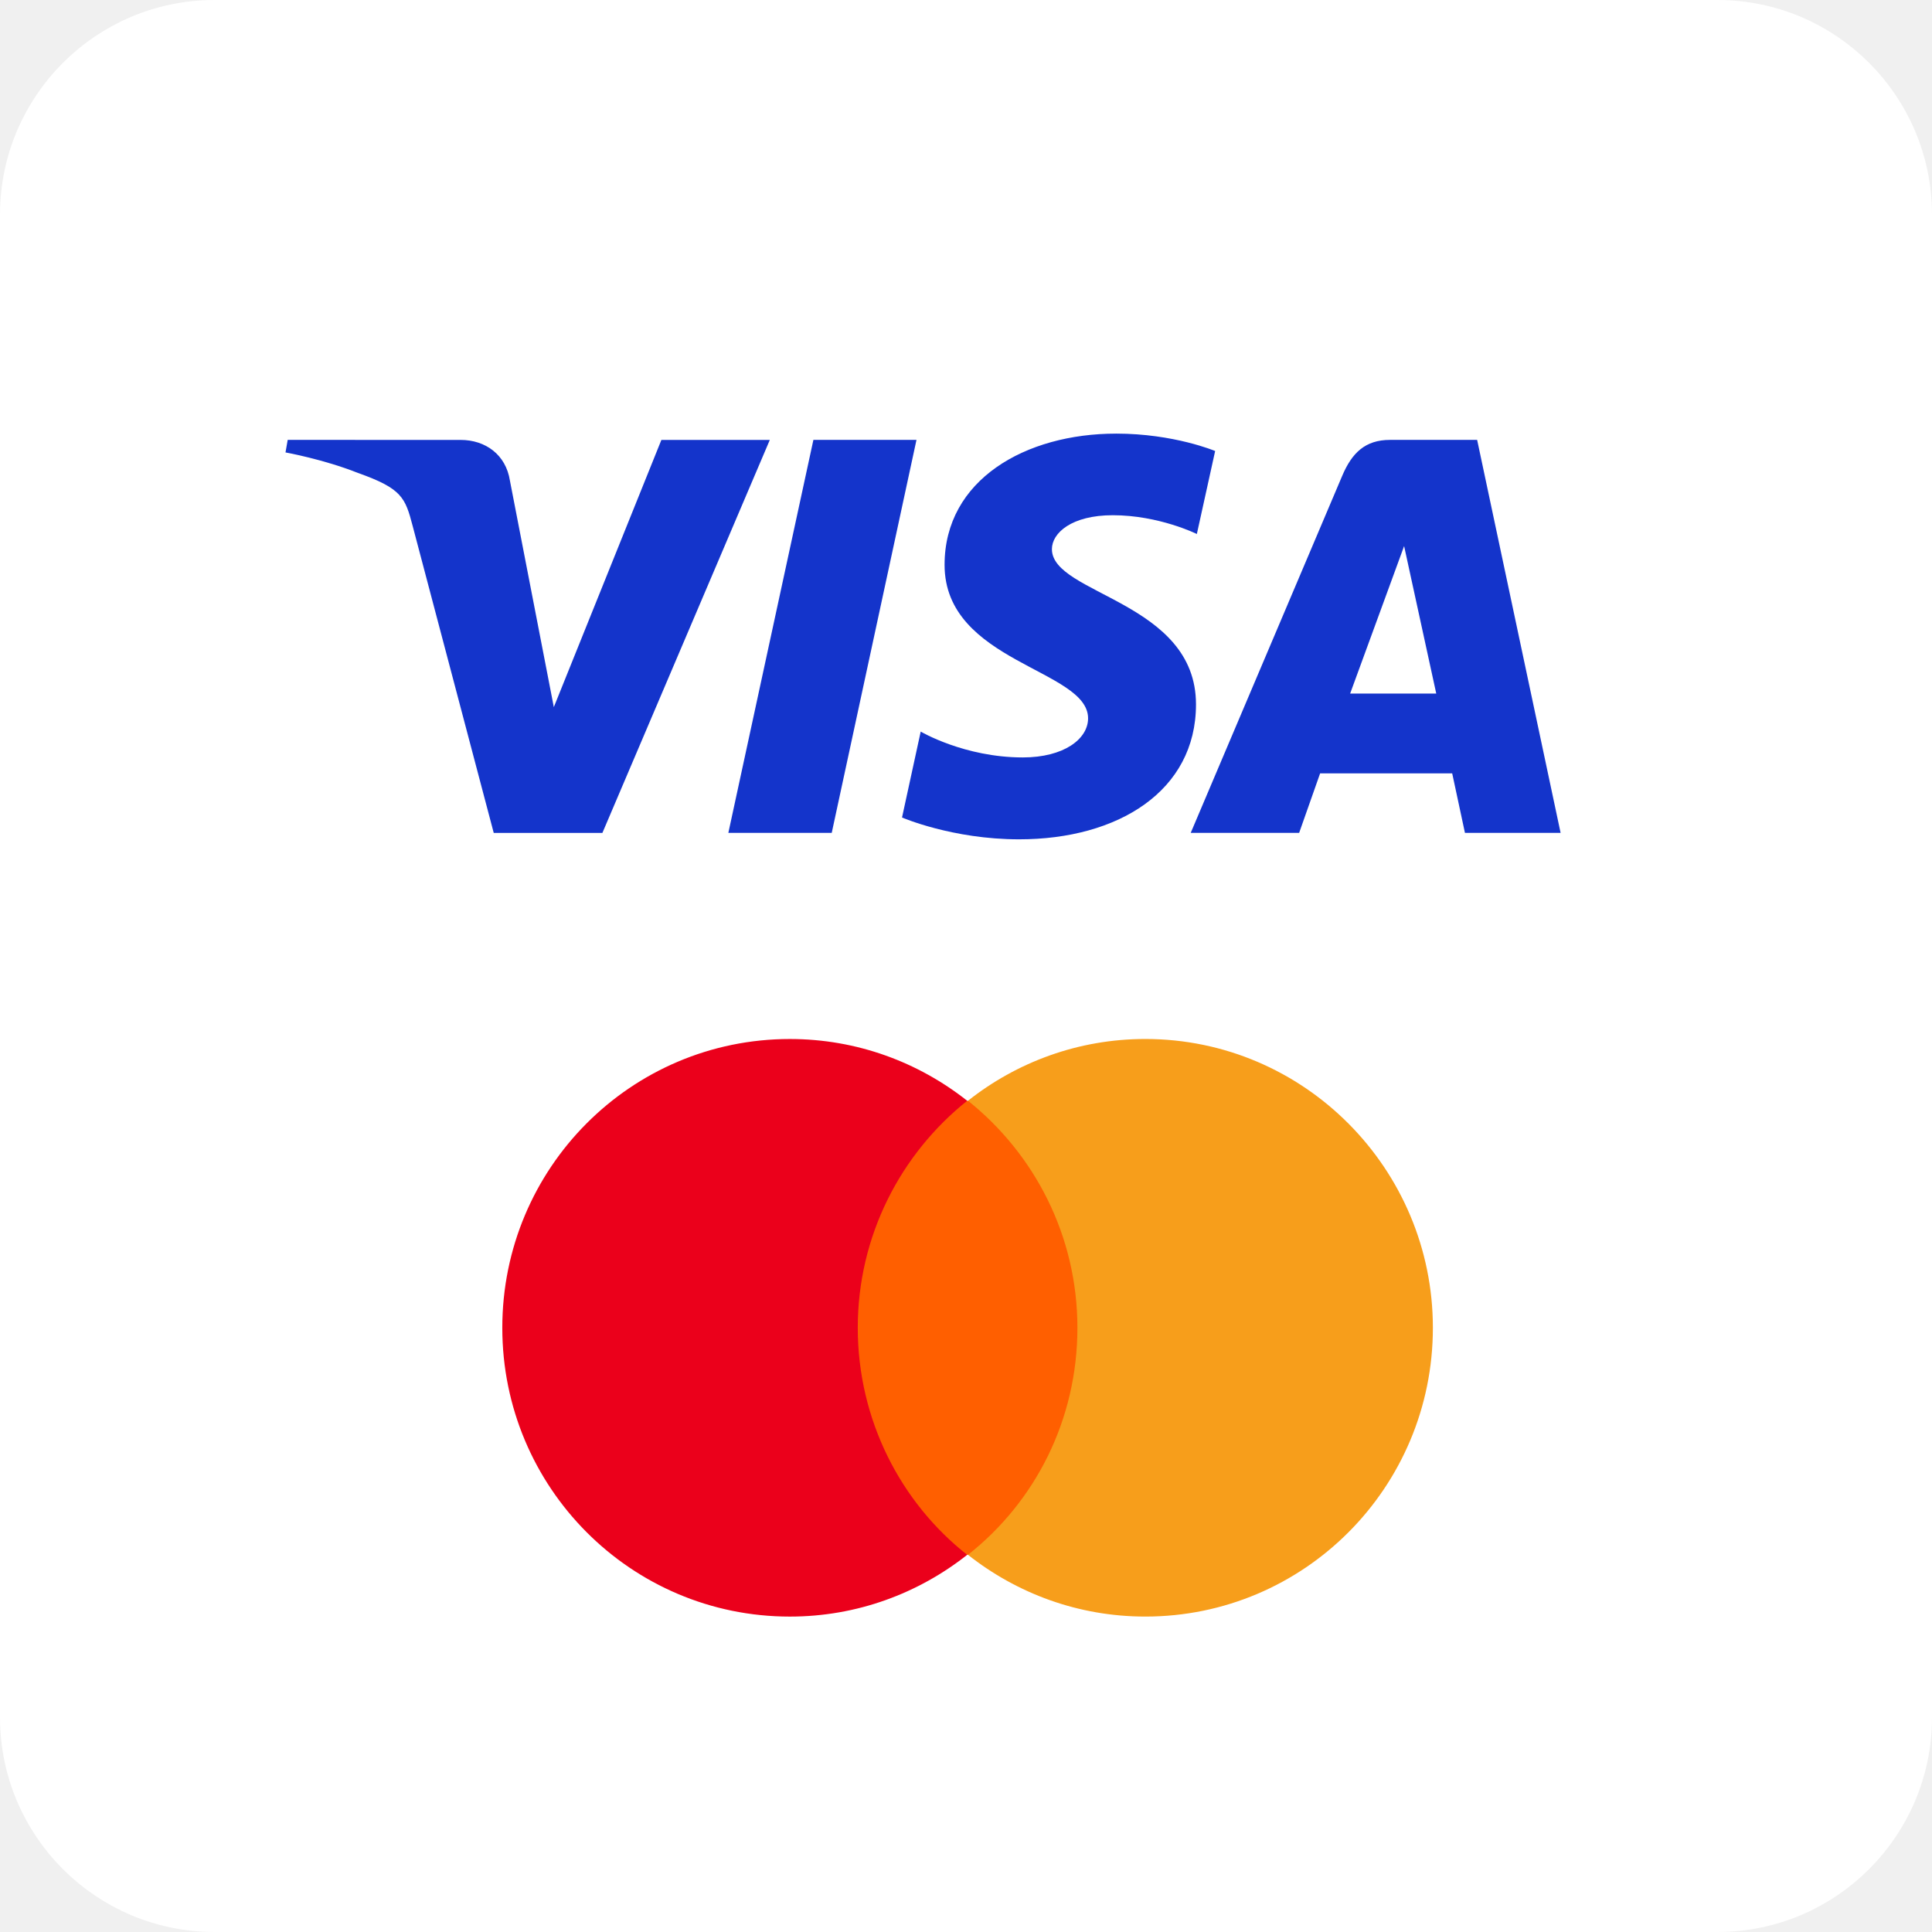
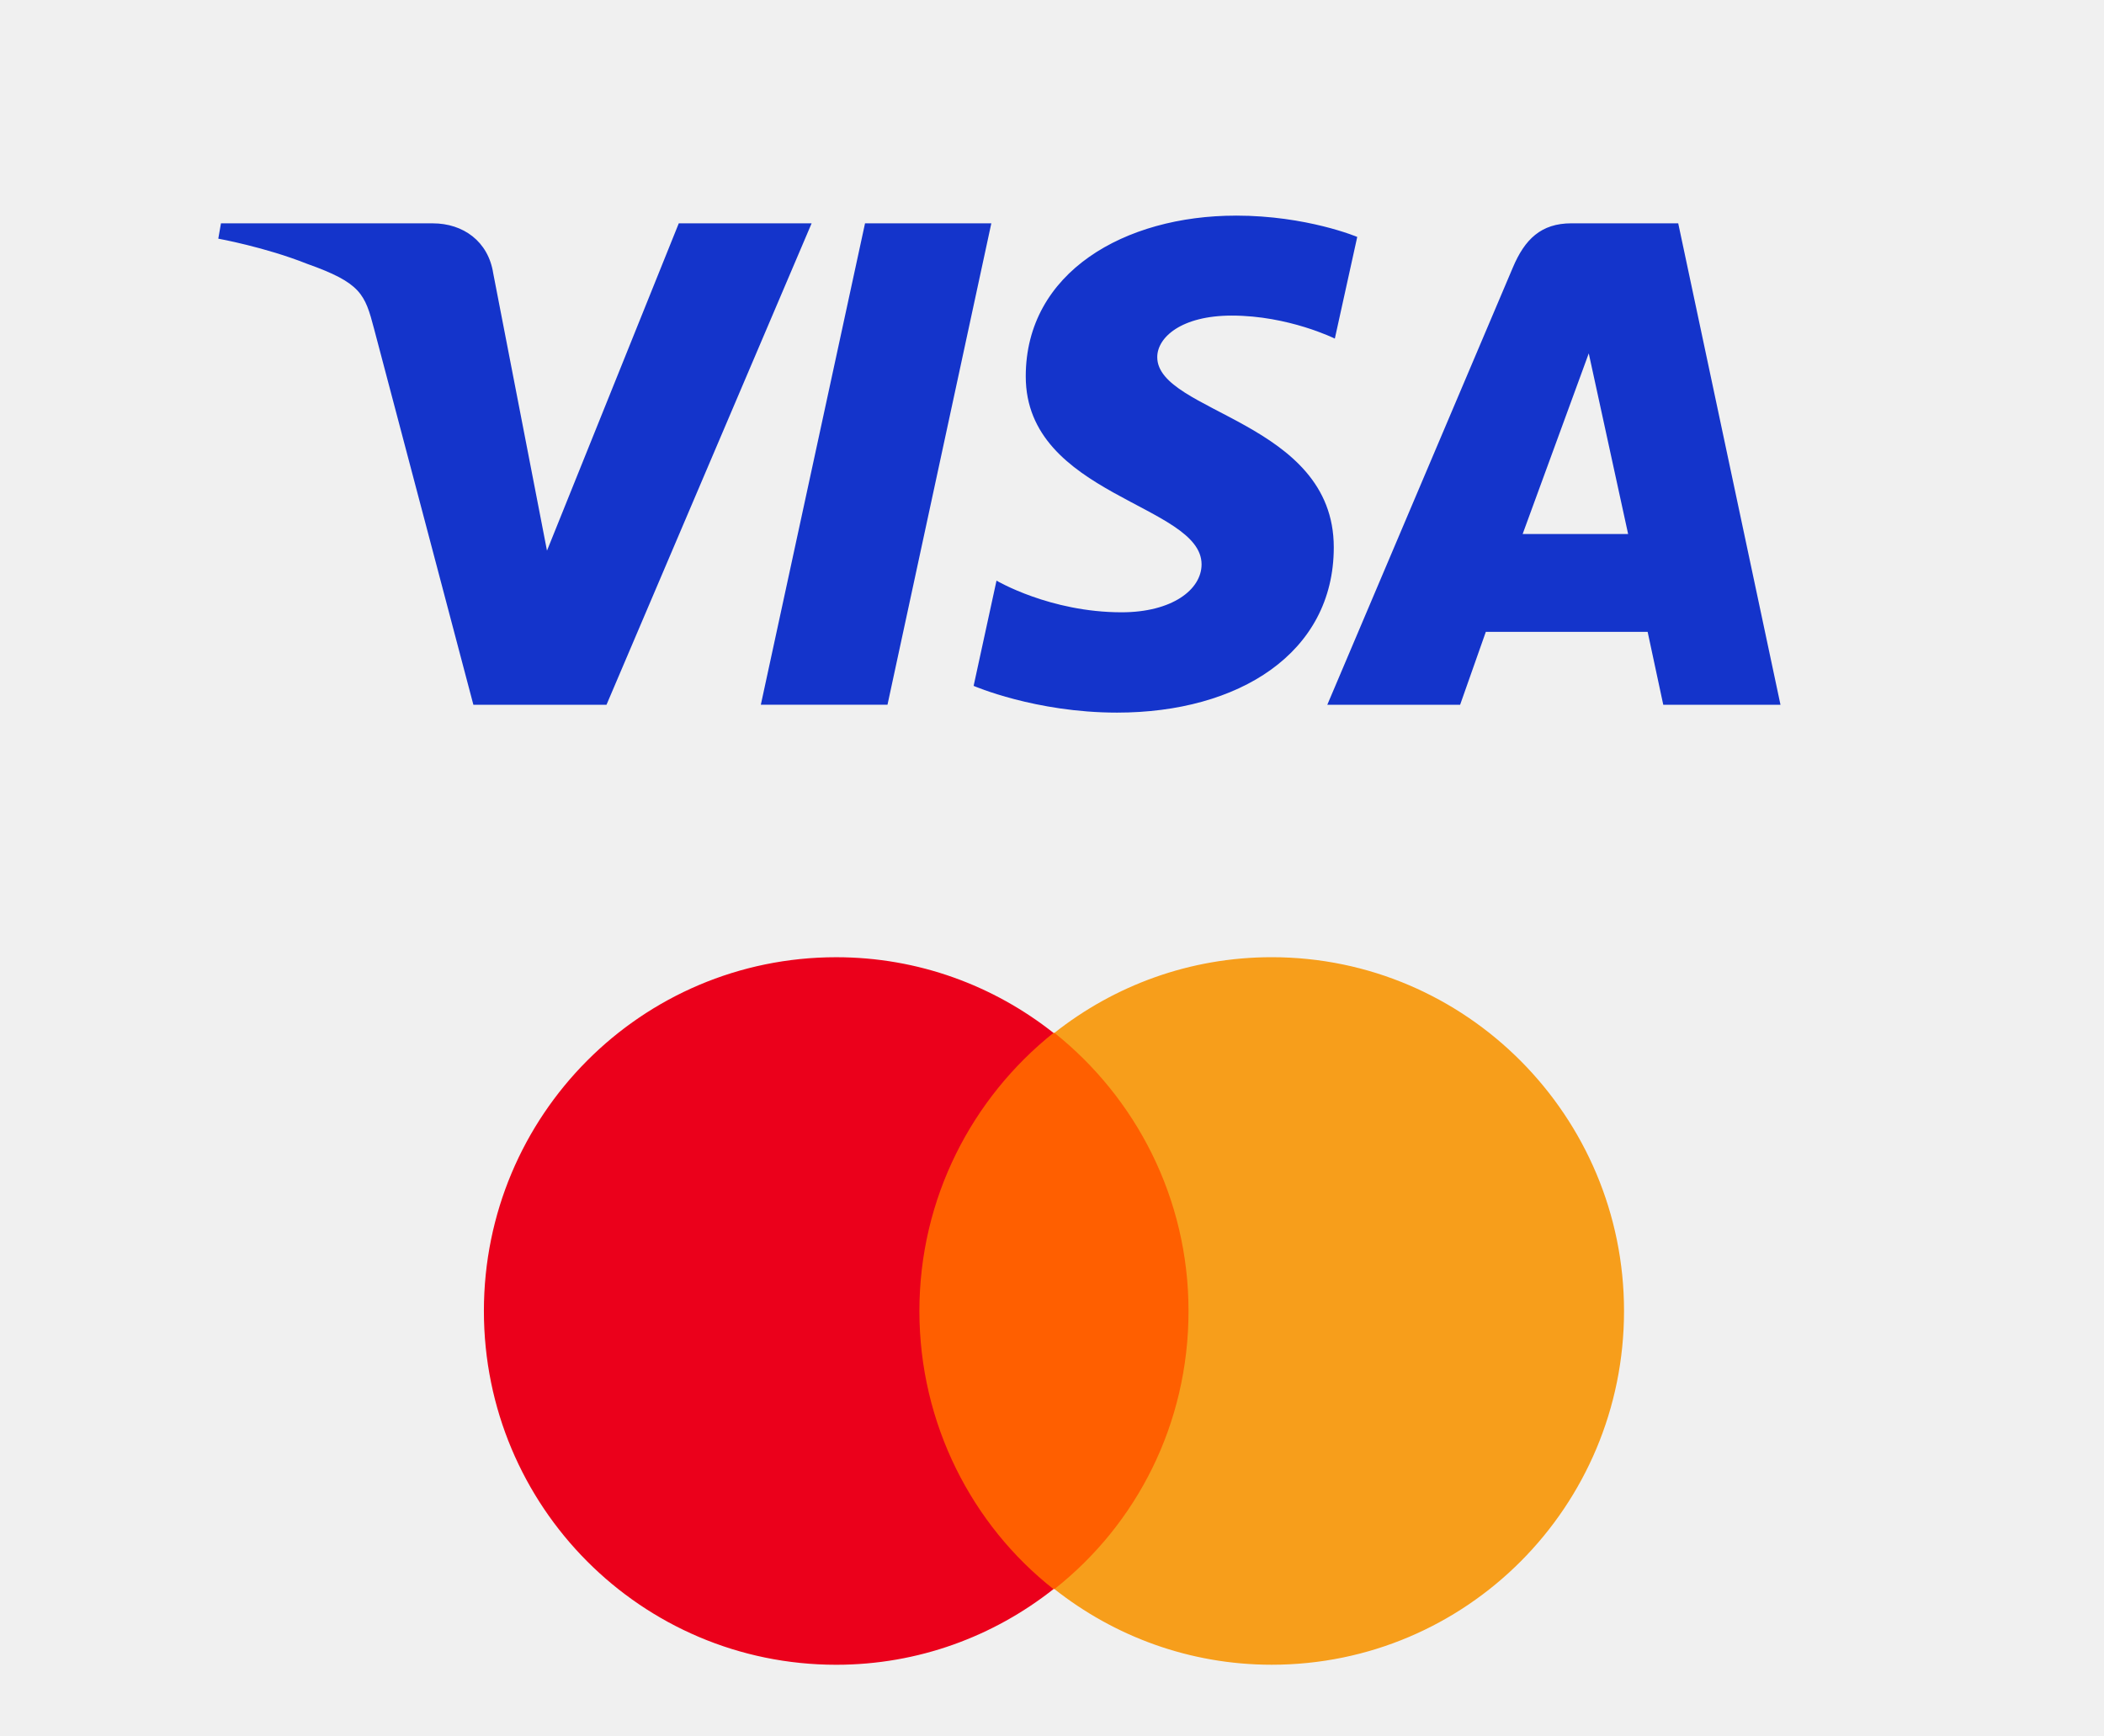
- <svg xmlns="http://www.w3.org/2000/svg" fill="none" height="90" viewBox="0 0 90 90" width="90">
-   <rect fill="#fff" height="88" rx="9" width="88" x="1" y="1" />
-   <path d="m51.989 20.2c-4.218 0-7.987 2.147-7.987 6.113 0 4.549 6.685 4.863 6.685 7.148 0 .962-1.123 1.823-3.041 1.823-2.722 0-4.756-1.204-4.756-1.204l-.87 4.002s2.343 1.017 5.454 1.017c4.611 0 8.24-2.252 8.24-6.286 0-4.806-6.712-5.111-6.712-7.232 0-.754.922-1.58 2.834-1.58 2.158 0 3.918.875 3.918.875l.852-3.866s-1.915-.811-4.617-.811zm-38.587.292-.102.584s1.774.319 3.373.955c2.058.729 2.204 1.154 2.551 2.473l3.776 14.296h5.062l7.799-18.307h-5.051l-5.011 12.447-2.045-10.551c-.188-1.208-1.137-1.896-2.3-1.896zm24.489 0-3.962 18.307h4.816l3.948-18.307zm26.861 0c-1.161 0-1.777.611-2.228 1.677l-7.056 16.63h5.051l.977-2.772h6.153l.594 2.772h4.456l-3.888-18.307zm.657 4.946 1.497 6.87h-4.011z" fill="#1434cb" />
-   <path d="m39.214 51.278h11.721v21.151h-11.721z" fill="#ff5f00" />
-   <path d="m39.958 61.854c0-4.298 2.009-8.109 5.098-10.576-2.27-1.794-5.135-2.877-8.261-2.877-7.405 0-13.396 6.016-13.396 13.453s5.991 13.453 13.396 13.453c3.126 0 5.991-1.084 8.261-2.877-3.088-2.429-5.098-6.278-5.098-10.576z" fill="#eb001b" />
-   <path d="m66.749 61.853c0 7.437-5.991 13.453-13.396 13.453-3.126 0-5.991-1.084-8.261-2.877 3.126-2.466 5.098-6.278 5.098-10.576 0-4.298-2.009-8.109-5.098-10.576 2.27-1.794 5.135-2.877 8.261-2.877 7.405 0 13.396 6.054 13.396 13.453z" fill="#f79e1b" />
-   <rect height="88" rx="9" stroke="#fff" stroke-width="2" width="88" x="1" y="1" />
+ <svg xmlns="http://www.w3.org/2000/svg" fill="none" height="66" viewBox="0 0 80 66" width="80">
+   <path d="m46.989 8.2c-4.218 0-7.987 2.147-7.987 6.113 0 4.549 6.685 4.863 6.685 7.148 0 .962-1.123 1.823-3.041 1.823-2.722 0-4.756-1.204-4.756-1.204l-.87 4.002s2.343 1.017 5.454 1.017c4.611 0 8.24-2.252 8.24-6.286 0-4.806-6.712-5.111-6.712-7.232 0-.754.922-1.58 2.834-1.58 2.158 0 3.918.875 3.918.875l.852-3.866s-1.915-.811-4.617-.811zm-38.587.292-.102.584s1.774.319 3.372.955c2.058.729 2.204 1.154 2.551 2.473l3.776 14.296h5.062l7.799-18.307h-5.051l-5.011 12.447-2.045-10.551c-.188-1.208-1.137-1.896-2.3-1.896zm24.489 0-3.962 18.307h4.816l3.948-18.307zm26.861 0c-1.161 0-1.777.611-2.228 1.678l-7.056 16.63h5.05l.977-2.772h6.153l.594 2.772h4.457l-3.888-18.307zm.657 4.946 1.497 6.87h-4.011z" fill="#1434cb" />
+   <path d="m34.214 39.277h11.721v21.151h-11.721z" fill="#ff5f00" />
+   <path d="m34.958 49.854c0-4.298 2.009-8.109 5.098-10.576-2.27-1.794-5.135-2.877-8.261-2.877-7.405 0-13.396 6.016-13.396 13.453s5.991 13.453 13.396 13.453c3.126 0 5.991-1.084 8.261-2.877-3.088-2.429-5.098-6.278-5.098-10.576z" fill="#eb001b" />
+   <path d="m61.75 49.853c0 7.437-5.991 13.453-13.396 13.453-3.126 0-5.991-1.084-8.261-2.877 3.126-2.466 5.098-6.278 5.098-10.576 0-4.298-2.009-8.109-5.098-10.576 2.27-1.794 5.135-2.877 8.261-2.877 7.405 0 13.396 6.054 13.396 13.453z" fill="#f79e1b" />
</svg>
